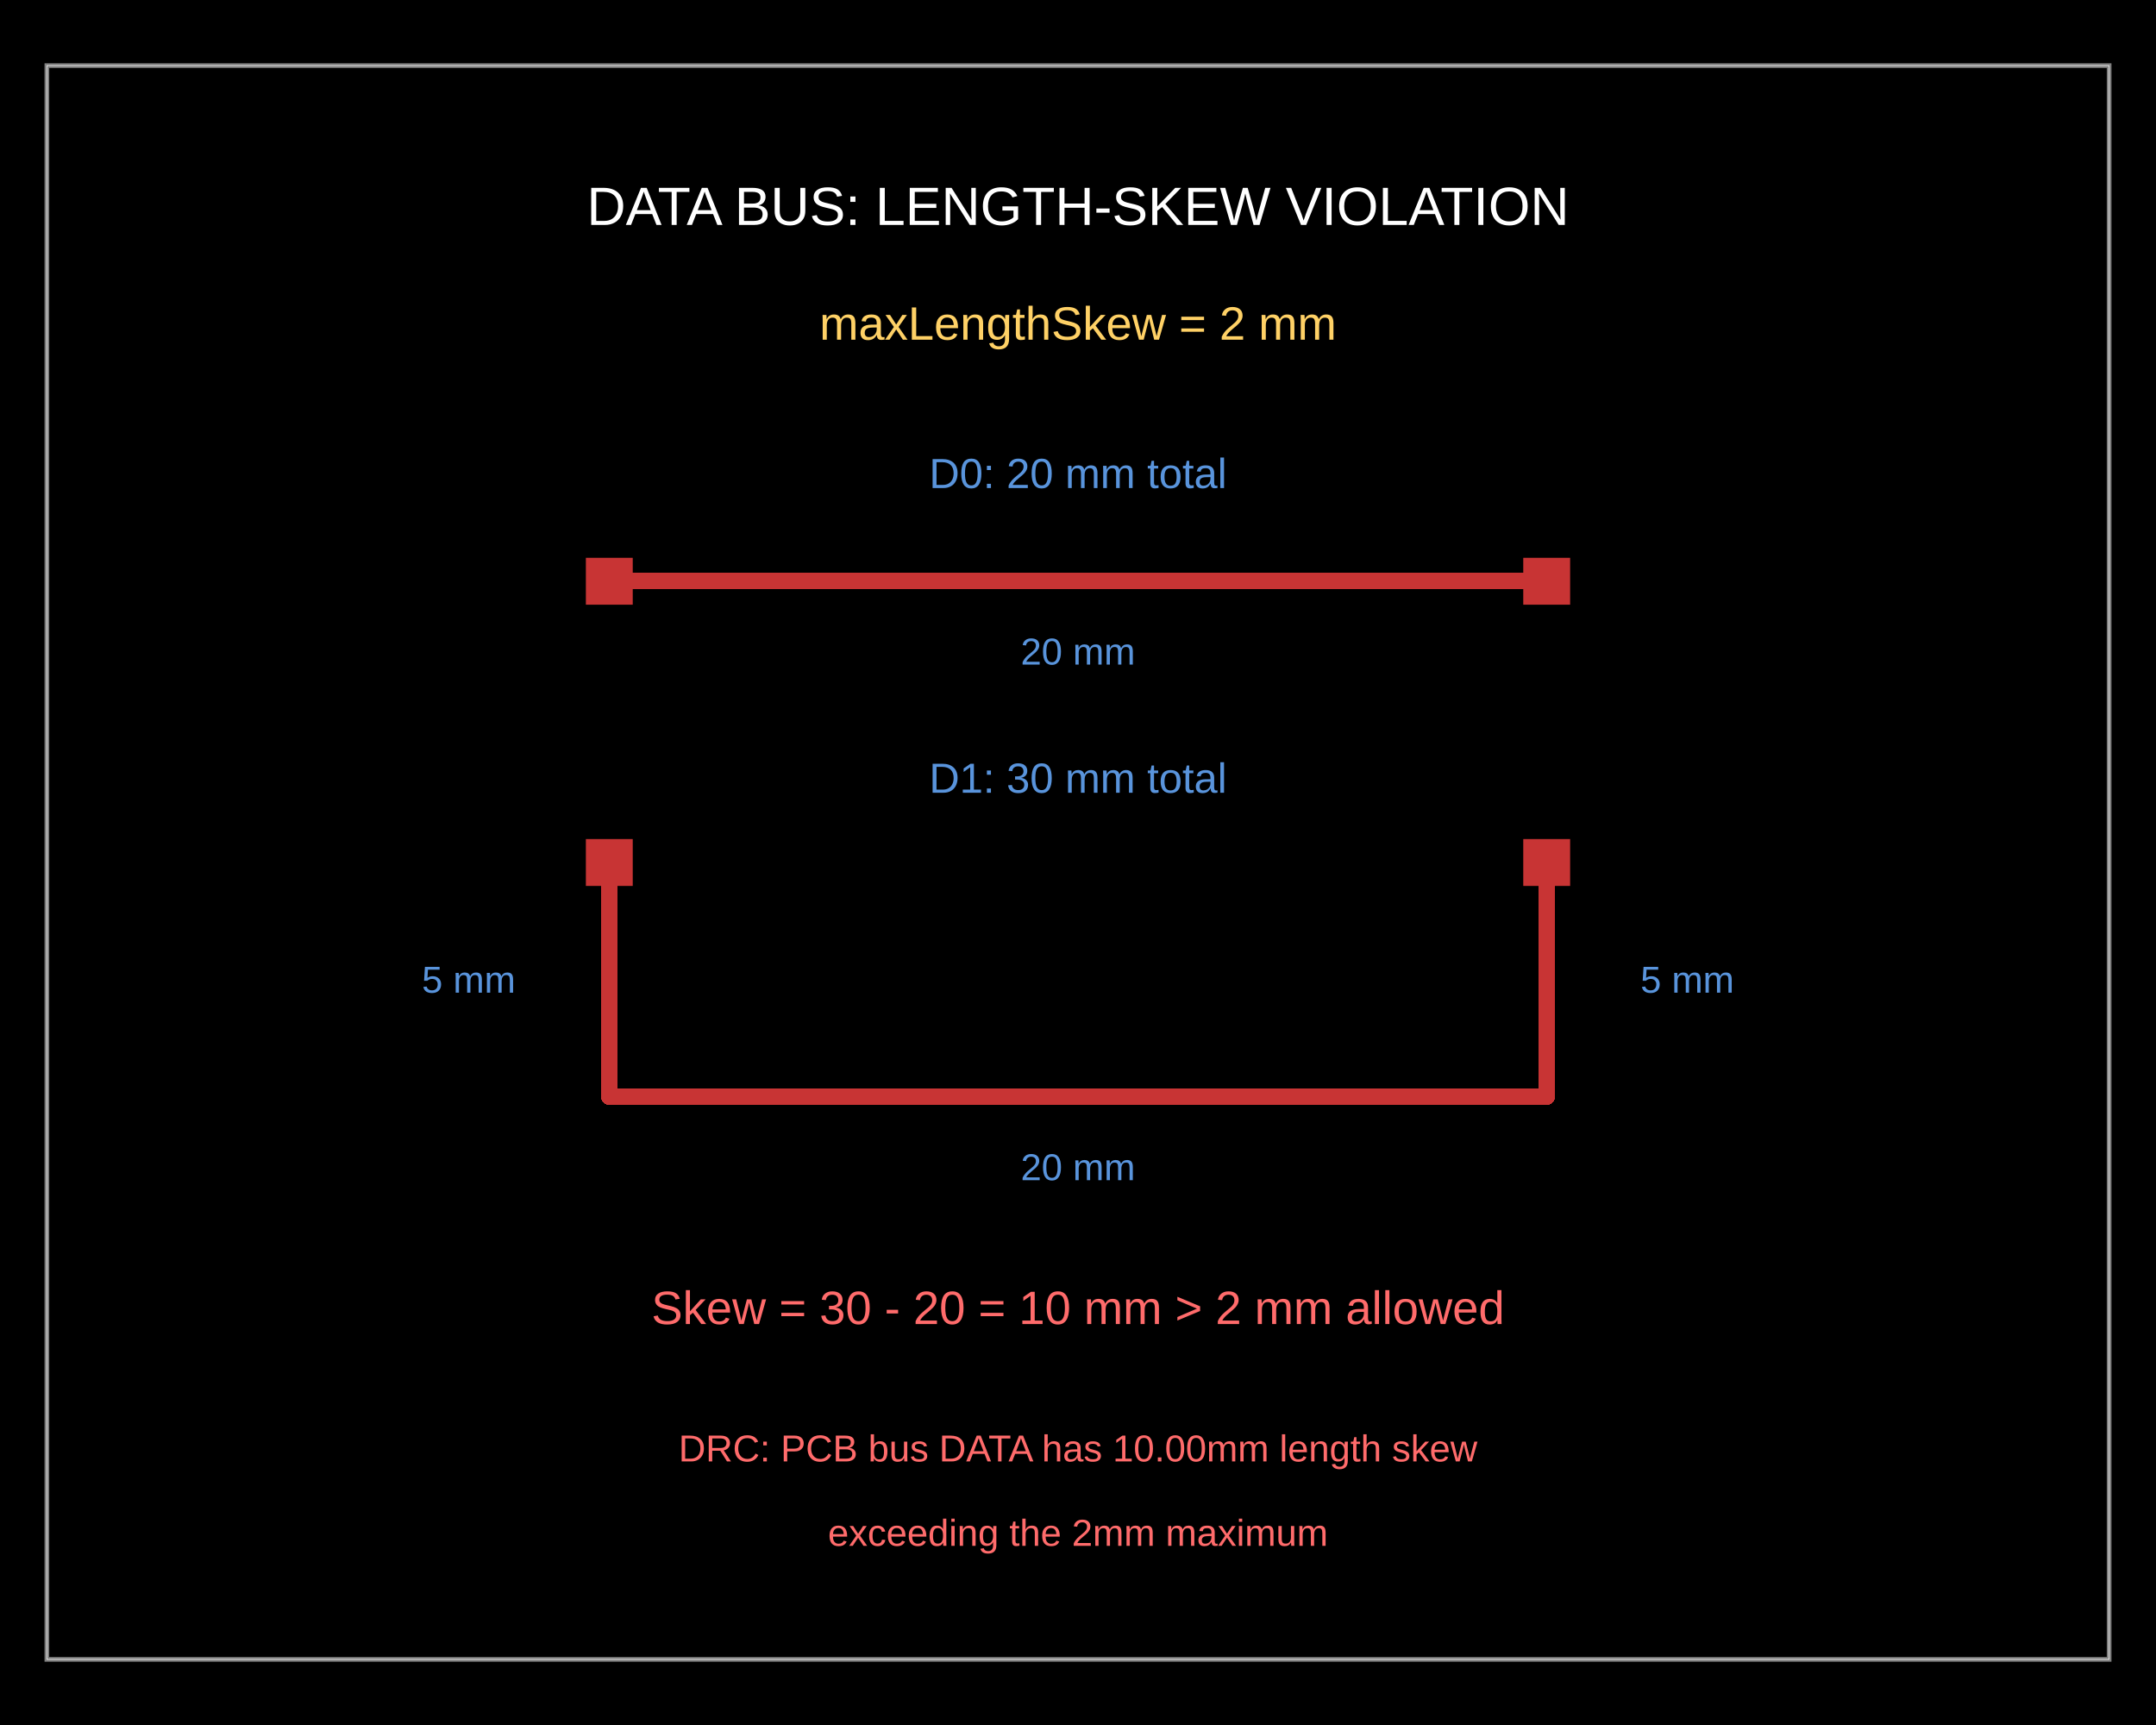
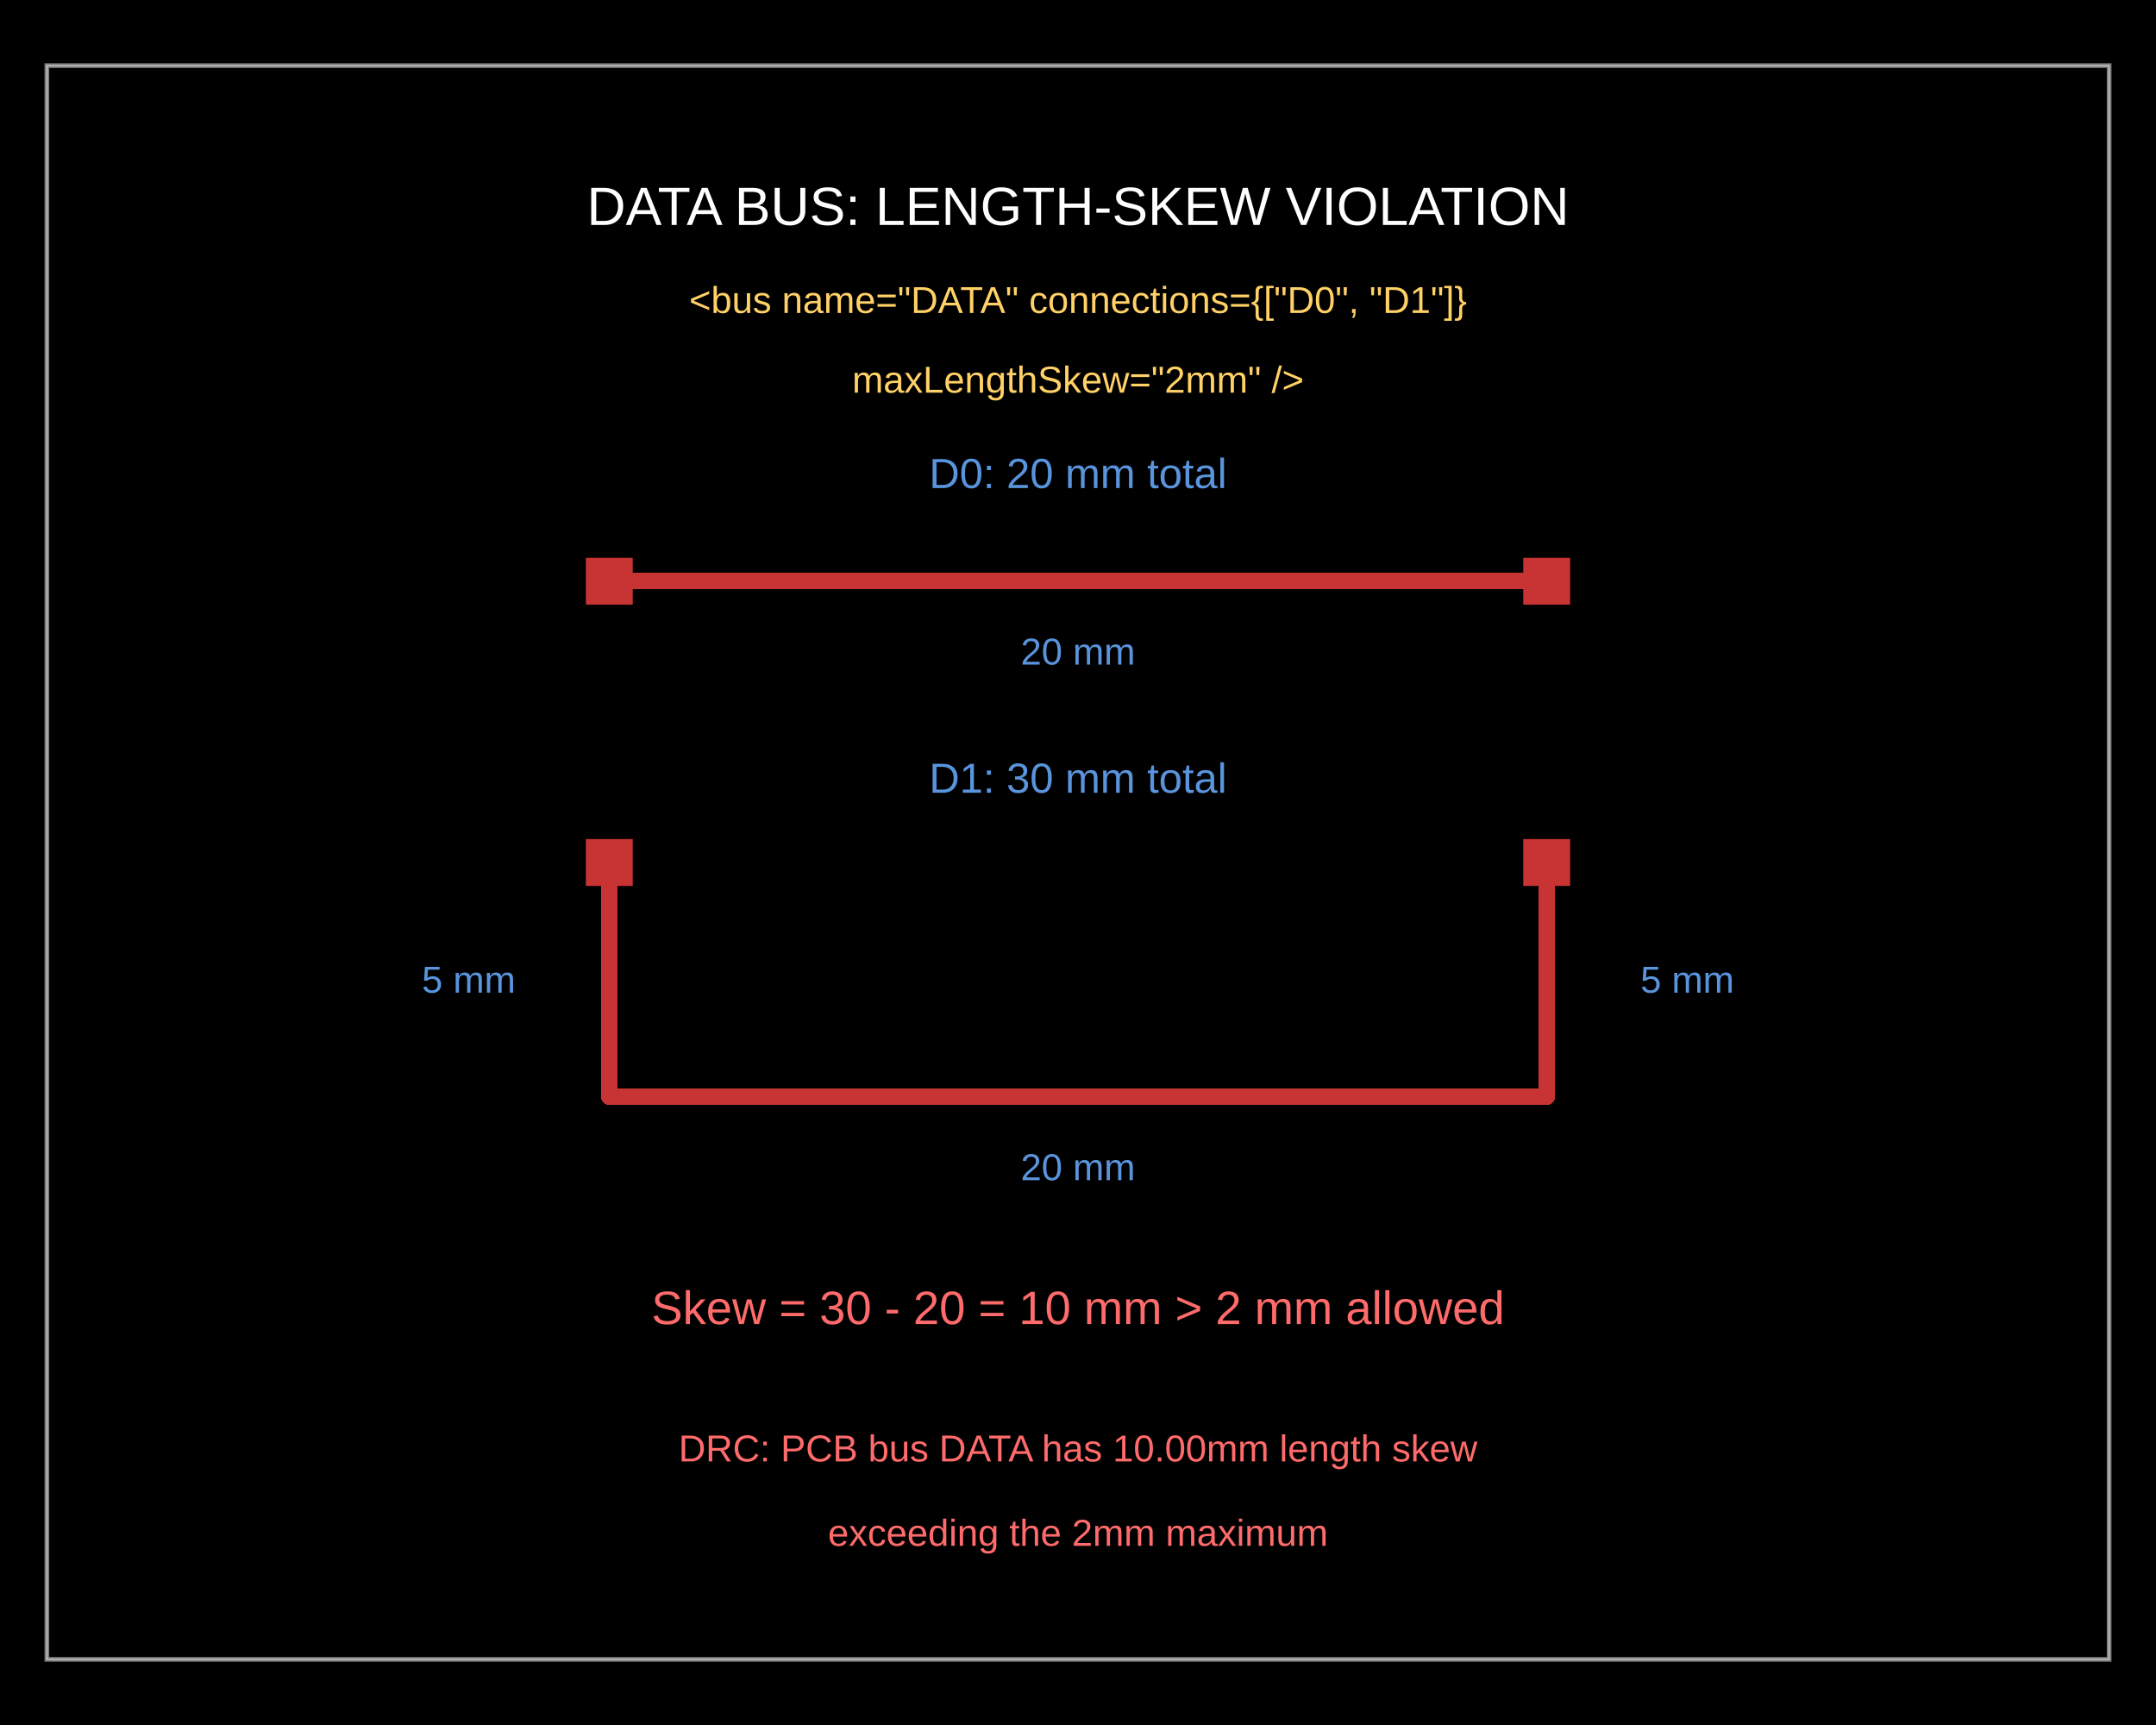
<svg xmlns="http://www.w3.org/2000/svg" width="1000" height="800" data-software-used-string="@tscircuit/core@0.0.1933">
  <style />
  <rect class="boundary" x="0" y="0" fill="#000" width="1000" height="800" data-type="pcb_background" data-pcb-layer="global" />
  <rect class="pcb-boundary" fill="none" stroke="#fff" stroke-width="0.3" x="21.739" y="30.435" width="956.522" height="739.13" data-type="pcb_boundary" data-pcb-layer="global" />
  <path class="pcb-board" d="M 21.739 769.565 L 978.261 769.565 L 978.261 30.435 L 21.739 30.435 Z" fill="none" stroke="rgba(255, 255, 255, 0.5)" stroke-width="2.174" data-type="pcb_board" data-pcb-layer="board" />
  <rect class="pcb-pad" fill="rgb(200, 52, 52)" x="271.739" y="258.696" width="21.739" height="21.739" data-type="pcb_smtpad" data-pcb-layer="top" data-pad-name="TX0.SIGNAL" />
  <rect class="pcb-pad" fill="rgb(200, 52, 52)" x="706.522" y="258.696" width="21.739" height="21.739" data-type="pcb_smtpad" data-pcb-layer="top" data-pad-name="RX0.SIGNAL" />
  <rect class="pcb-pad" fill="rgb(200, 52, 52)" x="271.739" y="389.13" width="21.739" height="21.739" data-type="pcb_smtpad" data-pcb-layer="top" data-pad-name="TX1.SIGNAL" />
  <rect class="pcb-pad" fill="rgb(200, 52, 52)" x="706.522" y="389.13" width="21.739" height="21.739" data-type="pcb_smtpad" data-pcb-layer="top" data-pad-name="RX1.SIGNAL" />
  <path class="pcb-trace" stroke="rgb(200, 52, 52)" fill="none" d="M 282.609 269.565 L 717.391 269.565" stroke-width="7.609" stroke-linecap="round" stroke-linejoin="round" shape-rendering="crispEdges" data-type="pcb_trace" data-pcb-layer="top" />
  <path class="pcb-trace" stroke="rgb(200, 52, 52)" fill="none" d="M 282.609 400 L 282.609 508.696" stroke-width="7.609" stroke-linecap="round" stroke-linejoin="round" shape-rendering="crispEdges" data-type="pcb_trace" data-pcb-layer="top" />
  <path class="pcb-trace" stroke="rgb(200, 52, 52)" fill="none" d="M 282.609 508.696 L 717.391 508.696" stroke-width="7.609" stroke-linecap="round" stroke-linejoin="round" shape-rendering="crispEdges" data-type="pcb_trace" data-pcb-layer="top" />
  <path class="pcb-trace" stroke="rgb(200, 52, 52)" fill="none" d="M 717.391 508.696 L 717.391 400" stroke-width="7.609" stroke-linecap="round" stroke-linejoin="round" shape-rendering="crispEdges" data-type="pcb_trace" data-pcb-layer="top" />
  <text x="500" y="95.652" fill="white" font-family="Arial, sans-serif" font-size="25" text-anchor="middle" dominant-baseline="central" class="pcb-note-text" data-type="pcb_note_text" data-pcb-note-text-id="pcb_note_text_0" data-pcb-layer="overlay">DATA BUS: LENGTH-SKEW VIOLATION</text>
-   <text x="500" y="150" fill="#ffd166" font-family="Arial, sans-serif" font-size="21.739" text-anchor="middle" dominant-baseline="central" class="pcb-note-text" data-type="pcb_note_text" data-pcb-note-text-id="pcb_note_text_1" data-pcb-layer="overlay">maxLengthSkew = 2 mm</text>
-   <text x="500" y="219.565" fill="rgb(89, 148, 220)" font-family="Arial, sans-serif" font-size="19.565" text-anchor="middle" dominant-baseline="central" class="pcb-note-text" data-type="pcb_note_text" data-pcb-note-text-id="pcb_note_text_2" data-pcb-layer="overlay">D0: 20 mm total</text>
-   <text x="500" y="302.174" fill="rgb(89, 148, 220)" font-family="Arial, sans-serif" font-size="17.391" text-anchor="middle" dominant-baseline="central" class="pcb-note-text" data-type="pcb_note_text" data-pcb-note-text-id="pcb_note_text_3" data-pcb-layer="overlay">20 mm</text>
-   <text x="500" y="360.87" fill="rgb(89, 148, 220)" font-family="Arial, sans-serif" font-size="19.565" text-anchor="middle" dominant-baseline="central" class="pcb-note-text" data-type="pcb_note_text" data-pcb-note-text-id="pcb_note_text_4" data-pcb-layer="overlay">D1: 30 mm total</text>
-   <text x="217.391" y="454.348" fill="rgb(89, 148, 220)" font-family="Arial, sans-serif" font-size="17.391" text-anchor="middle" dominant-baseline="central" class="pcb-note-text" data-type="pcb_note_text" data-pcb-note-text-id="pcb_note_text_5" data-pcb-layer="overlay">5 mm</text>
-   <text x="782.609" y="454.348" fill="rgb(89, 148, 220)" font-family="Arial, sans-serif" font-size="17.391" text-anchor="middle" dominant-baseline="central" class="pcb-note-text" data-type="pcb_note_text" data-pcb-note-text-id="pcb_note_text_6" data-pcb-layer="overlay">5 mm</text>
-   <text x="500" y="541.304" fill="rgb(89, 148, 220)" font-family="Arial, sans-serif" font-size="17.391" text-anchor="middle" dominant-baseline="central" class="pcb-note-text" data-type="pcb_note_text" data-pcb-note-text-id="pcb_note_text_7" data-pcb-layer="overlay">20 mm</text>
-   <text x="500" y="606.522" fill="#ff6b6b" font-family="Arial, sans-serif" font-size="21.739" text-anchor="middle" dominant-baseline="central" class="pcb-note-text" data-type="pcb_note_text" data-pcb-note-text-id="pcb_note_text_8" data-pcb-layer="overlay">Skew = 30 - 20 = 10 mm &gt; 2 mm allowed</text>
-   <text x="500" y="671.739" fill="#ff6b6b" font-family="Arial, sans-serif" font-size="17.391" text-anchor="middle" dominant-baseline="central" class="pcb-note-text" data-type="pcb_note_text" data-pcb-note-text-id="pcb_note_text_9" data-pcb-layer="overlay">DRC: PCB bus DATA has 10.00mm length skew</text>
-   <text x="500" y="710.87" fill="#ff6b6b" font-family="Arial, sans-serif" font-size="17.391" text-anchor="middle" dominant-baseline="central" class="pcb-note-text" data-type="pcb_note_text" data-pcb-note-text-id="pcb_note_text_10" data-pcb-layer="overlay">exceeding the 2mm maximum</text>
+   <text x="500" y="139.13" fill="#ffd166" font-family="Arial, sans-serif" font-size="17.391" text-anchor="middle" dominant-baseline="central" class="pcb-note-text" data-type="pcb_note_text" data-pcb-note-text-id="pcb_note_text_1" data-pcb-layer="overlay">&lt;bus name="DATA" connections={["D0", "D1"]}</text>
+   <text x="500" y="176.087" fill="#ffd166" font-family="Arial, sans-serif" font-size="17.391" text-anchor="middle" dominant-baseline="central" class="pcb-note-text" data-type="pcb_note_text" data-pcb-note-text-id="pcb_note_text_2" data-pcb-layer="overlay">  maxLengthSkew="2mm" /&gt;</text>
+   <text x="500" y="219.565" fill="rgb(89, 148, 220)" font-family="Arial, sans-serif" font-size="19.565" text-anchor="middle" dominant-baseline="central" class="pcb-note-text" data-type="pcb_note_text" data-pcb-note-text-id="pcb_note_text_3" data-pcb-layer="overlay">D0: 20 mm total</text>
+   <text x="500" y="302.174" fill="rgb(89, 148, 220)" font-family="Arial, sans-serif" font-size="17.391" text-anchor="middle" dominant-baseline="central" class="pcb-note-text" data-type="pcb_note_text" data-pcb-note-text-id="pcb_note_text_4" data-pcb-layer="overlay">20 mm</text>
+   <text x="500" y="360.87" fill="rgb(89, 148, 220)" font-family="Arial, sans-serif" font-size="19.565" text-anchor="middle" dominant-baseline="central" class="pcb-note-text" data-type="pcb_note_text" data-pcb-note-text-id="pcb_note_text_5" data-pcb-layer="overlay">D1: 30 mm total</text>
+   <text x="217.391" y="454.348" fill="rgb(89, 148, 220)" font-family="Arial, sans-serif" font-size="17.391" text-anchor="middle" dominant-baseline="central" class="pcb-note-text" data-type="pcb_note_text" data-pcb-note-text-id="pcb_note_text_6" data-pcb-layer="overlay">5 mm</text>
+   <text x="782.609" y="454.348" fill="rgb(89, 148, 220)" font-family="Arial, sans-serif" font-size="17.391" text-anchor="middle" dominant-baseline="central" class="pcb-note-text" data-type="pcb_note_text" data-pcb-note-text-id="pcb_note_text_7" data-pcb-layer="overlay">5 mm</text>
+   <text x="500" y="541.304" fill="rgb(89, 148, 220)" font-family="Arial, sans-serif" font-size="17.391" text-anchor="middle" dominant-baseline="central" class="pcb-note-text" data-type="pcb_note_text" data-pcb-note-text-id="pcb_note_text_8" data-pcb-layer="overlay">20 mm</text>
+   <text x="500" y="606.522" fill="#ff6b6b" font-family="Arial, sans-serif" font-size="21.739" text-anchor="middle" dominant-baseline="central" class="pcb-note-text" data-type="pcb_note_text" data-pcb-note-text-id="pcb_note_text_9" data-pcb-layer="overlay">Skew = 30 - 20 = 10 mm &gt; 2 mm allowed</text>
+   <text x="500" y="671.739" fill="#ff6b6b" font-family="Arial, sans-serif" font-size="17.391" text-anchor="middle" dominant-baseline="central" class="pcb-note-text" data-type="pcb_note_text" data-pcb-note-text-id="pcb_note_text_10" data-pcb-layer="overlay">DRC: PCB bus DATA has 10.00mm length skew</text>
+   <text x="500" y="710.87" fill="#ff6b6b" font-family="Arial, sans-serif" font-size="17.391" text-anchor="middle" dominant-baseline="central" class="pcb-note-text" data-type="pcb_note_text" data-pcb-note-text-id="pcb_note_text_11" data-pcb-layer="overlay">exceeding the 2mm maximum</text>
</svg>
